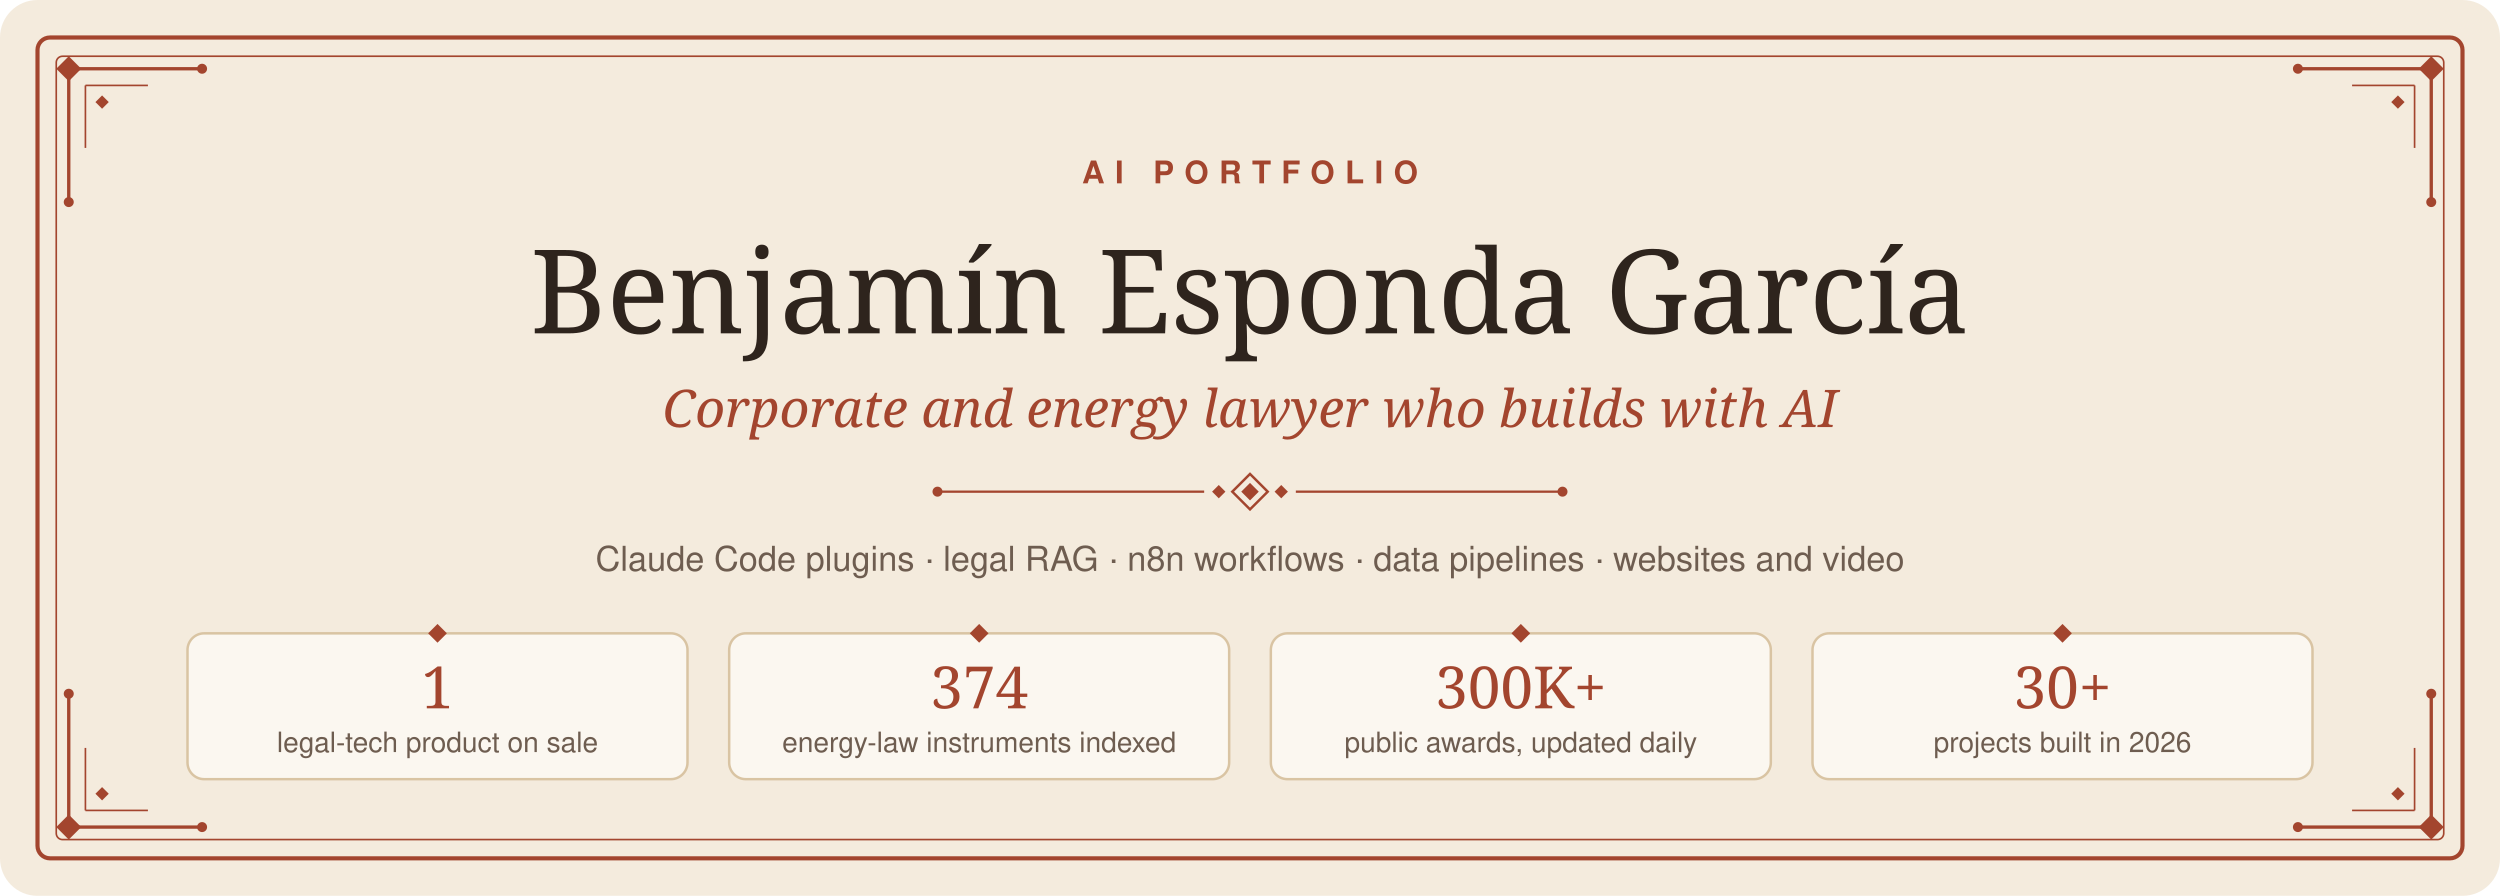
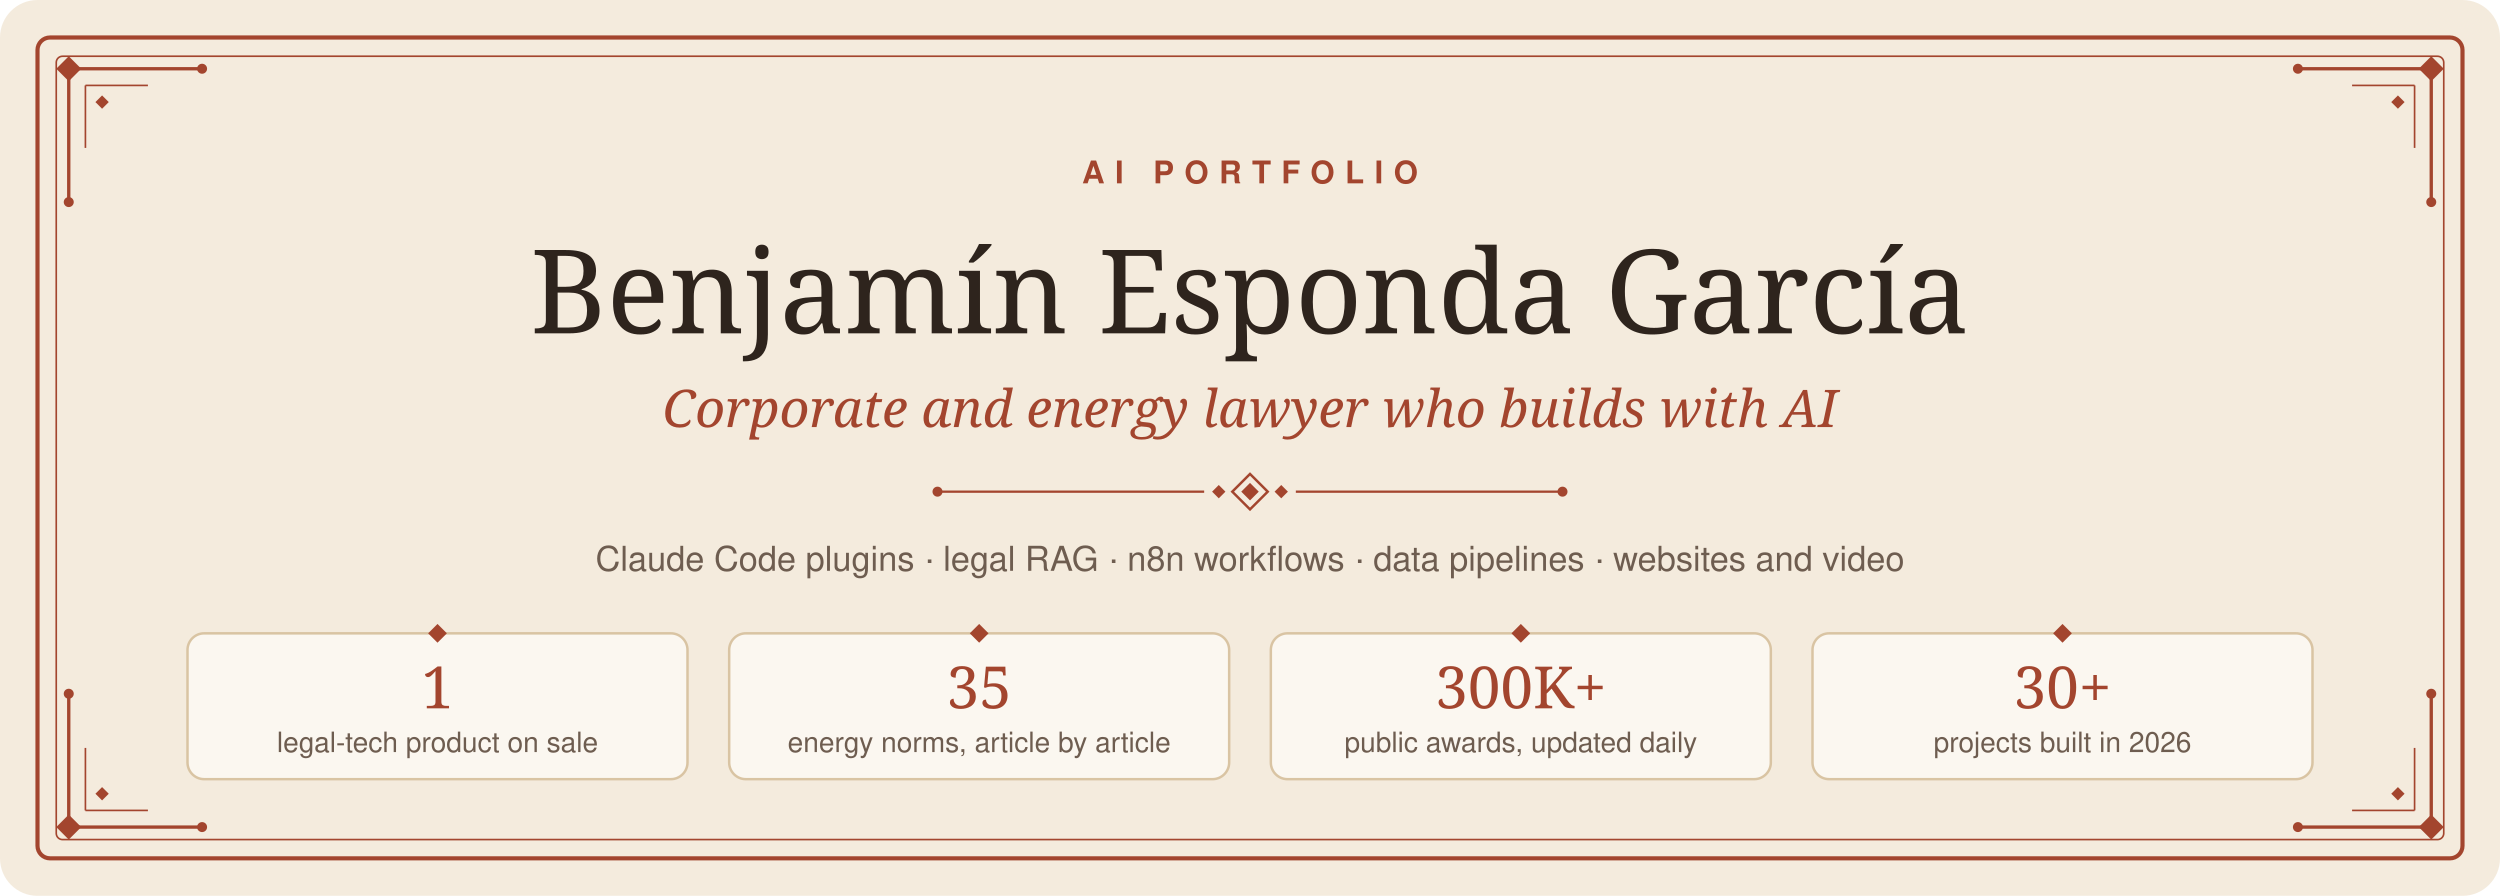
<svg xmlns="http://www.w3.org/2000/svg" width="1200" height="430" viewBox="0 0 1200 430">
  <rect x="0" y="0" width="1200" height="430" rx="18" fill="#F4EBDD" />
  <rect x="18" y="18" width="1164" height="394" rx="6" fill="none" stroke="#A3452E" stroke-width="2" />
  <rect x="27" y="27" width="1146" height="376" rx="3" fill="none" stroke="#A3452E" stroke-width="0.8" />
  <g transform="translate(27,27)">
    <path d="M6,6 H70 M6,6 V70" stroke="#A3452E" stroke-width="1.6" fill="none" />
    <path d="M14,14 H44 M14,14 V44" stroke="#A3452E" stroke-width="0.8" fill="none" />
    <path d="M6,0 L12,6 L6,12 L0,6 Z" fill="#A3452E" />
    <path d="M22,18.8 L25.2,22 L22,25.2 L18.8,22 Z" fill="#A3452E" />
    <circle cx="70" cy="6" r="2.4" fill="#A3452E" />
    <circle cx="6" cy="70" r="2.4" fill="#A3452E" />
  </g>
  <g transform="translate(1173,27) scale(-1,1)">
    <path d="M6,6 H70 M6,6 V70" stroke="#A3452E" stroke-width="1.6" fill="none" />
    <path d="M14,14 H44 M14,14 V44" stroke="#A3452E" stroke-width="0.8" fill="none" />
    <path d="M6,0 L12,6 L6,12 L0,6 Z" fill="#A3452E" />
    <path d="M22,18.8 L25.2,22 L22,25.2 L18.8,22 Z" fill="#A3452E" />
    <circle cx="70" cy="6" r="2.4" fill="#A3452E" />
    <circle cx="6" cy="70" r="2.4" fill="#A3452E" />
  </g>
  <g transform="translate(27,403) scale(1,-1)">
    <path d="M6,6 H70 M6,6 V70" stroke="#A3452E" stroke-width="1.6" fill="none" />
    <path d="M14,14 H44 M14,14 V44" stroke="#A3452E" stroke-width="0.8" fill="none" />
    <path d="M6,0 L12,6 L6,12 L0,6 Z" fill="#A3452E" />
    <path d="M22,18.8 L25.2,22 L22,25.2 L18.8,22 Z" fill="#A3452E" />
    <circle cx="70" cy="6" r="2.4" fill="#A3452E" />
    <circle cx="6" cy="70" r="2.4" fill="#A3452E" />
  </g>
  <g transform="translate(1173,403) scale(-1,-1)">
    <path d="M6,6 H70 M6,6 V70" stroke="#A3452E" stroke-width="1.6" fill="none" />
    <path d="M14,14 H44 M14,14 V44" stroke="#A3452E" stroke-width="0.8" fill="none" />
    <path d="M6,0 L12,6 L6,12 L0,6 Z" fill="#A3452E" />
    <path d="M22,18.8 L25.2,22 L22,25.2 L18.8,22 Z" fill="#A3452E" />
    <circle cx="70" cy="6" r="2.4" fill="#A3452E" />
    <circle cx="6" cy="70" r="2.4" fill="#A3452E" />
  </g>
  <text x="600" y="88" font-family="'Avenir Next', Avenir, 'Helvetica Neue', Helvetica, Arial, sans-serif" font-size="15" font-weight="600" font-style="normal" fill="#A3452E" text-anchor="middle" letter-spacing="5">AI PORTFOLIO</text>
  <text x="600" y="160" font-family="Baskerville, 'Libre Baskerville', 'Hoefler Text', Georgia, serif" font-size="56" font-weight="normal" font-style="normal" fill="#2E241D" text-anchor="middle">Benjamín Esponda García</text>
  <text x="600" y="205" font-family="Baskerville, 'Libre Baskerville', 'Hoefler Text', Georgia, serif" font-size="25" font-weight="normal" font-style="italic" fill="#A3452E" text-anchor="middle">Corporate and energy lawyer who builds with AI</text>
  <line x1="450" y1="236" x2="578" y2="236" stroke="#A3452E" stroke-width="1.1" />
  <line x1="622" y1="236" x2="750" y2="236" stroke="#A3452E" stroke-width="1.1" />
  <circle cx="450" cy="236" r="2.4" fill="#A3452E" />
  <circle cx="750" cy="236" r="2.4" fill="#A3452E" />
  <path d="M585,232.8 L588.2,236 L585,239.2 L581.8,236 Z" fill="#A3452E" />
  <path d="M615,232.8 L618.2,236 L615,239.2 L611.8,236 Z" fill="#A3452E" />
  <path d="M600,227.5 L608.5,236 L600,244.5 L591.5,236 Z" fill="none" stroke="#A3452E" stroke-width="1.2" />
  <path d="M600,231.8 L604.2,236 L600,240.2 L595.8,236 Z" fill="#A3452E" />
  <text x="600" y="274" font-family="'Avenir Next', Avenir, 'Helvetica Neue', Helvetica, Arial, sans-serif" font-size="16.5" font-weight="normal" font-style="normal" fill="#6E5D50" text-anchor="middle">Claude Code plugins · legal RAG · n8n workflows · data pipelines · websites and video</text>
  <rect x="90" y="304" width="240" height="70" rx="8" fill="#FBF7F0" stroke="#D9C4A3" stroke-width="1.2" />
  <path d="M210.0,299.5 L214.5,304 L210.0,308.5 L205.5,304 Z" fill="#A3452E" />
  <text x="210.0" y="340" font-family="Baskerville, 'Libre Baskerville', 'Hoefler Text', Georgia, serif" font-size="28" font-weight="normal" font-style="normal" fill="#A3452E" text-anchor="middle">1</text>
  <text x="210.0" y="361" font-family="'Avenir Next', Avenir, 'Helvetica Neue', Helvetica, Arial, sans-serif" font-size="13.5" font-weight="normal" font-style="normal" fill="#6E5D50" text-anchor="middle">legal-tech product on sale</text>
  <rect x="350" y="304" width="240" height="70" rx="8" fill="#FBF7F0" stroke="#D9C4A3" stroke-width="1.2" />
  <path d="M470.0,299.5 L474.5,304 L470.0,308.5 L465.5,304 Z" fill="#A3452E" />
-   <text x="470.0" y="340" font-family="Baskerville, 'Libre Baskerville', 'Hoefler Text', Georgia, serif" font-size="28" font-weight="normal" font-style="normal" fill="#A3452E" text-anchor="middle">374</text>
-   <text x="470.0" y="361" font-family="'Avenir Next', Avenir, 'Helvetica Neue', Helvetica, Arial, sans-serif" font-size="13.5" font-weight="normal" font-style="normal" fill="#6E5D50" text-anchor="middle">energy-law instruments indexed</text>
+   <text x="470.0" y="340" font-family="Baskerville, 'Libre Baskerville', 'Hoefler Text', Georgia, serif" font-size="28" font-weight="normal" font-style="normal" fill="#A3452E" text-anchor="middle">35</text>
+   <text x="470.0" y="361" font-family="'Avenir Next', Avenir, 'Helvetica Neue', Helvetica, Arial, sans-serif" font-size="13.5" font-weight="normal" font-style="normal" fill="#6E5D50" text-anchor="middle">energy norms, article by article</text>
  <rect x="610" y="304" width="240" height="70" rx="8" fill="#FBF7F0" stroke="#D9C4A3" stroke-width="1.2" />
  <path d="M730.0,299.5 L734.5,304 L730.0,308.5 L725.5,304 Z" fill="#A3452E" />
  <text x="730.0" y="340" font-family="Baskerville, 'Libre Baskerville', 'Hoefler Text', Georgia, serif" font-size="28" font-weight="normal" font-style="normal" fill="#A3452E" text-anchor="middle">300K+</text>
  <text x="730.0" y="361" font-family="'Avenir Next', Avenir, 'Helvetica Neue', Helvetica, Arial, sans-serif" font-size="13.5" font-weight="normal" font-style="normal" fill="#6E5D50" text-anchor="middle">public awards, updated daily</text>
  <rect x="870" y="304" width="240" height="70" rx="8" fill="#FBF7F0" stroke="#D9C4A3" stroke-width="1.2" />
  <path d="M990.0,299.5 L994.5,304 L990.0,308.5 L985.5,304 Z" fill="#A3452E" />
  <text x="990.0" y="340" font-family="Baskerville, 'Libre Baskerville', 'Hoefler Text', Georgia, serif" font-size="28" font-weight="normal" font-style="normal" fill="#A3452E" text-anchor="middle">30+</text>
  <text x="990.0" y="361" font-family="'Avenir Next', Avenir, 'Helvetica Neue', Helvetica, Arial, sans-serif" font-size="13.5" font-weight="normal" font-style="normal" fill="#6E5D50" text-anchor="middle">projects built in 2026</text>
</svg>
